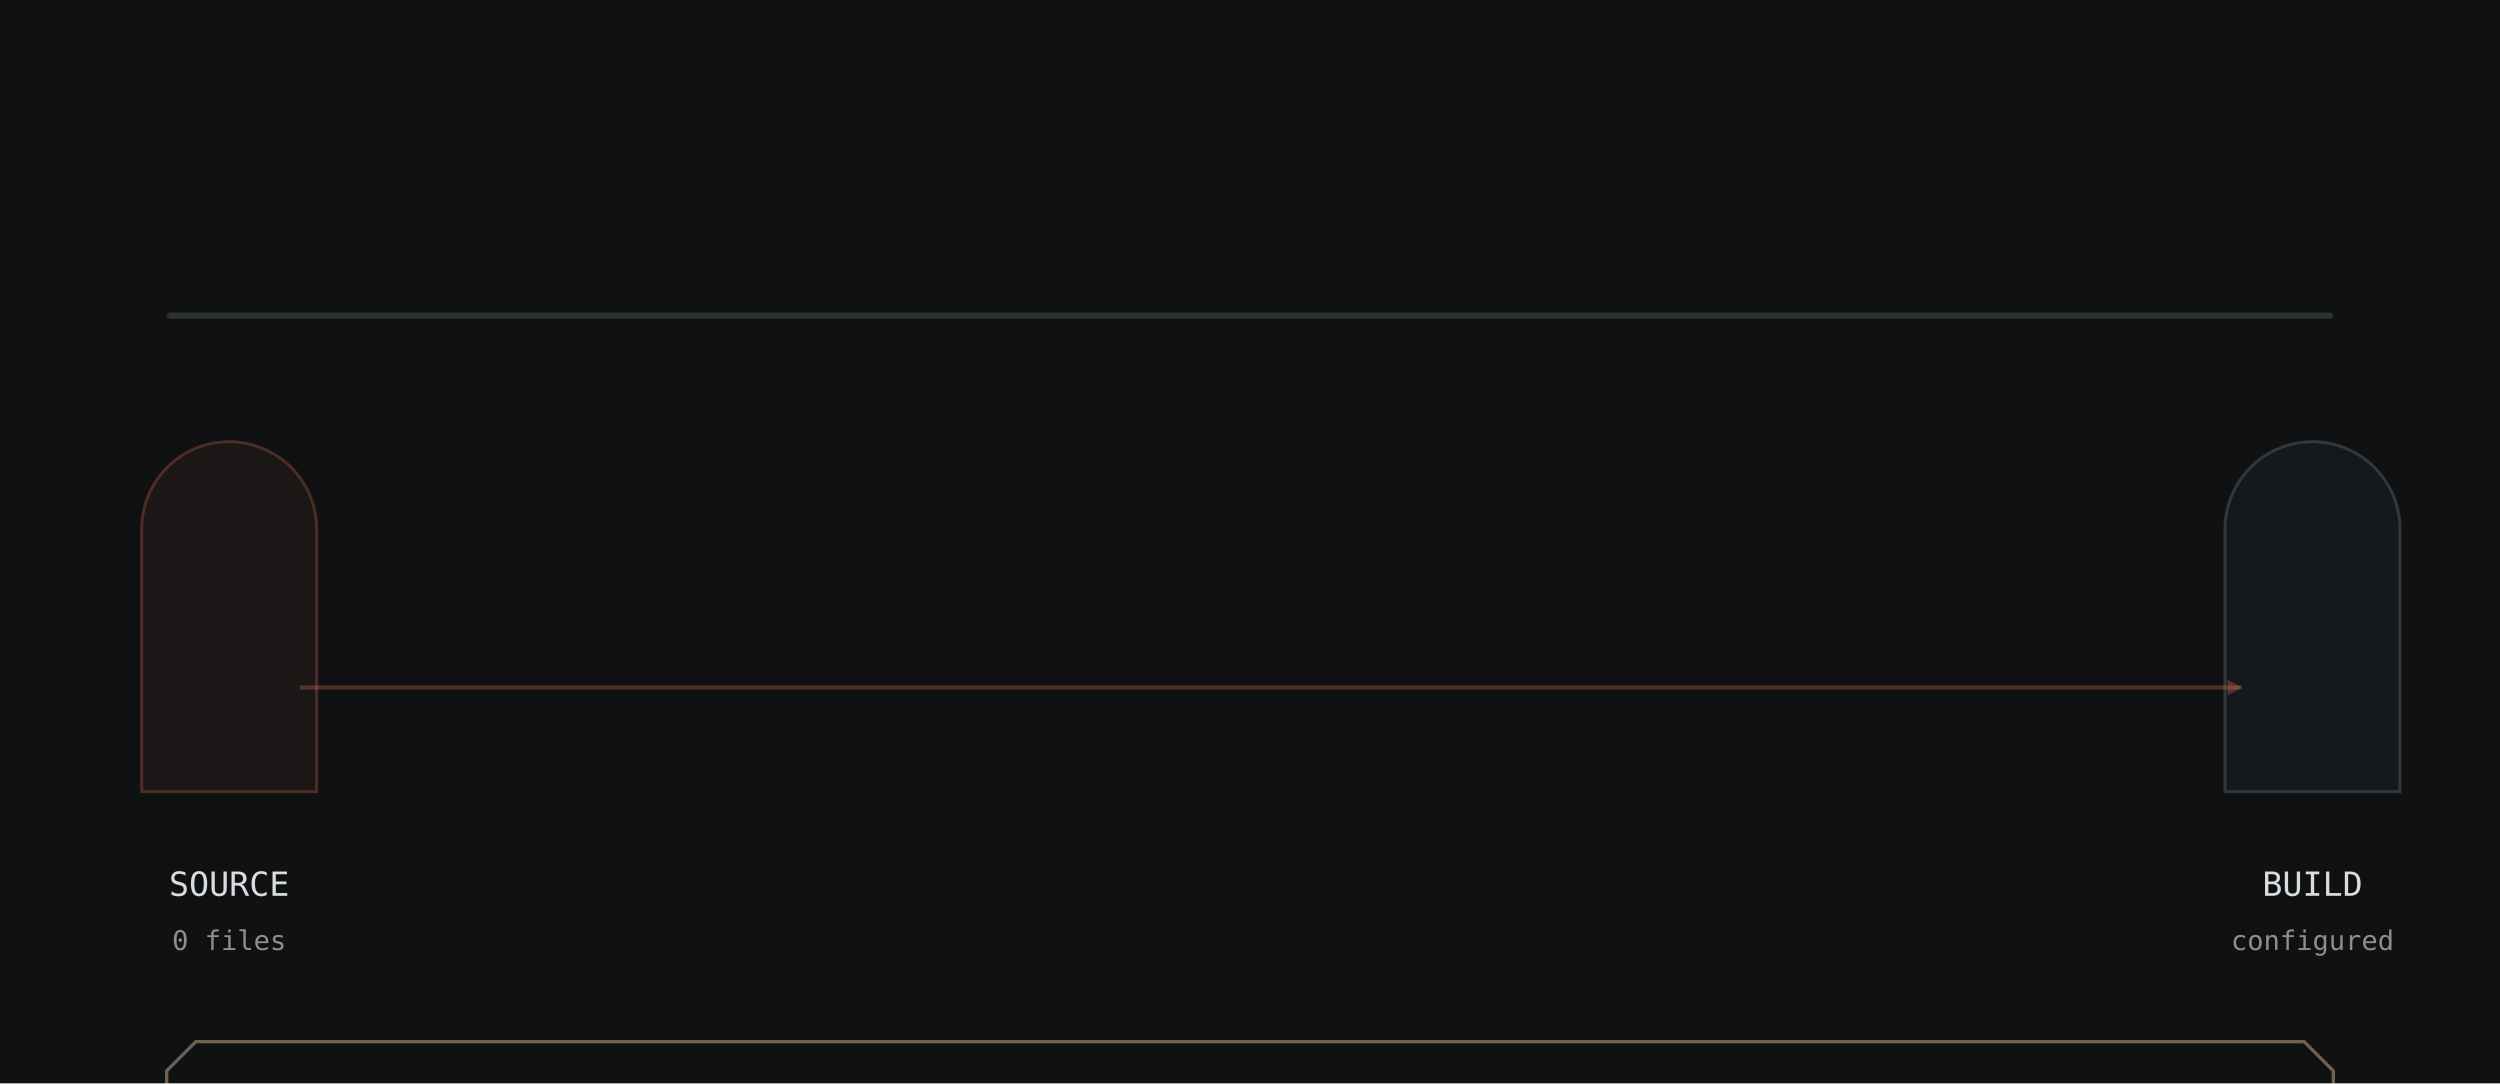
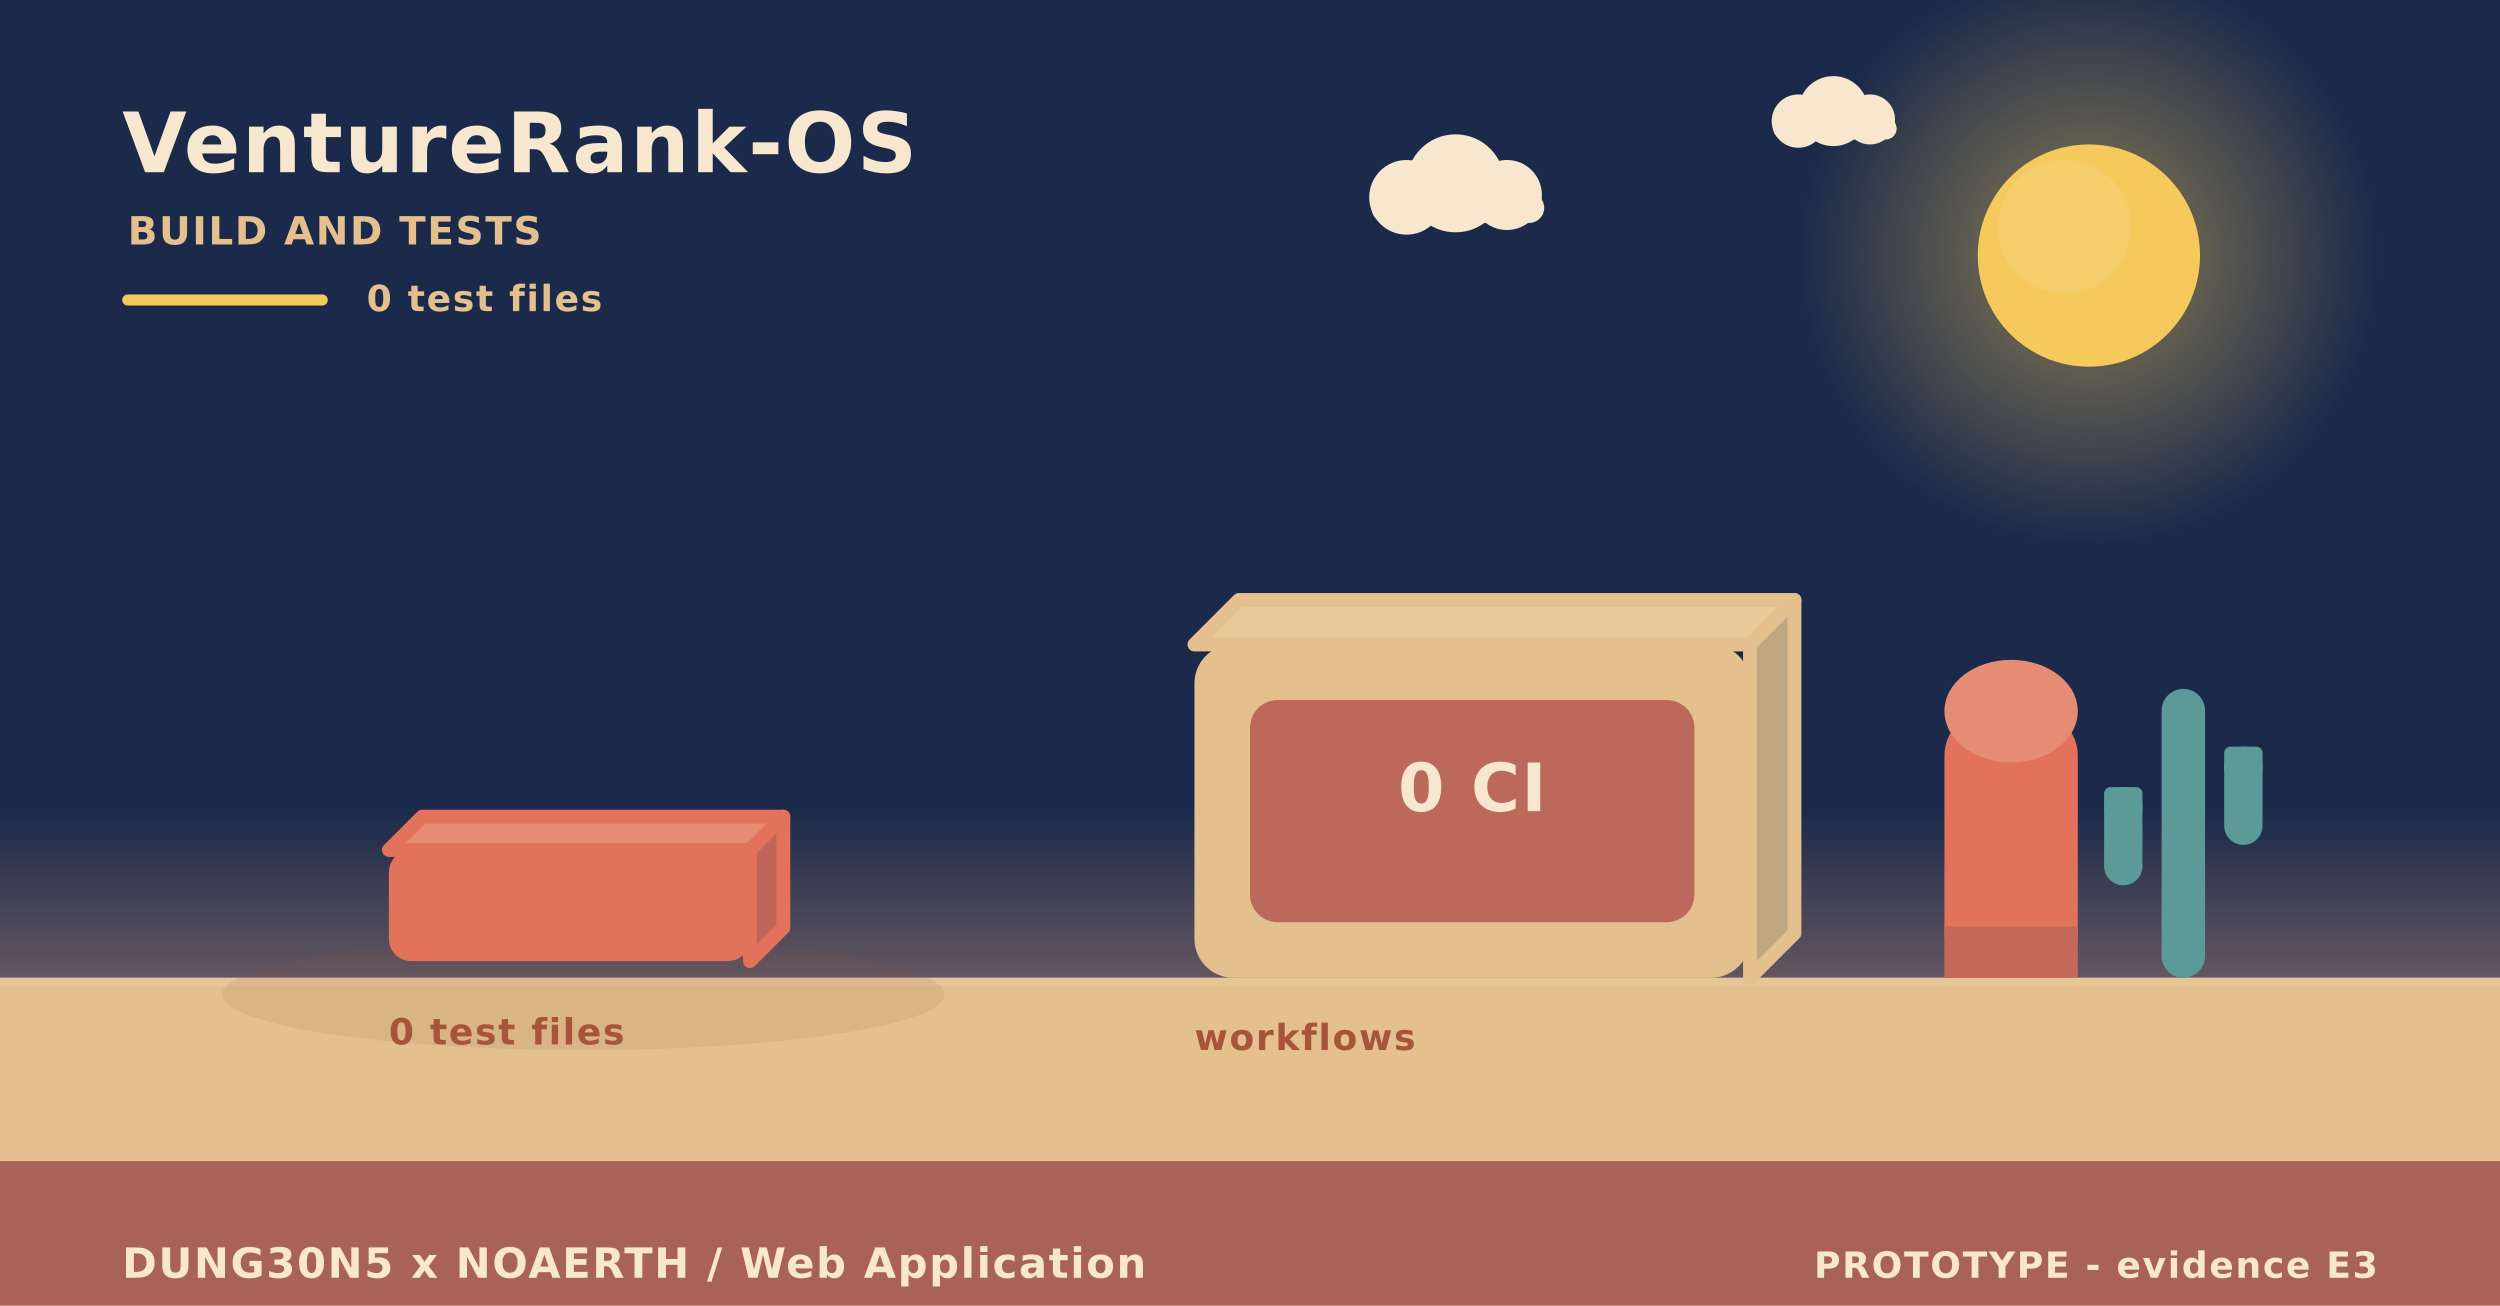
- <svg xmlns="http://www.w3.org/2000/svg" viewBox="0 0 1200 520" width="1200" height="520" role="img" aria-label="VentureRank-OS build evidence">
-   <rect width="1200" height="520" fill="#0f1113" />
-   <defs>
-     <linearGradient id="gb" x1="0" y1="0" x2="1" y2="1">
-       <stop offset="0%" stop-color="#ff7a5c" />
-       <stop offset="100%" stop-color="#9aa5b1" />
-     </linearGradient>
-   </defs>
-   <rect x="80.00" y="150.00" width="1040.00" height="3.00" rx="2.00" fill="rgba(241,243,245,0.140)" opacity="1.00" />
-   <path d="M68.00,380.00 L68.00,254.00 A42.00,42.00 0 0 1 152.00,254.00 L152.00,380.00 Z" fill="rgba(255,122,92,0.100)" opacity="0.55" stroke="rgba(255,122,92,0.450)" stroke-width="1.4" />
-   <polygon points="-192.26,189.00 -136.83,221.00 -136.83,157.00 -192.26,125.00" fill="#947d67" opacity="0.95" />
-   <polygon points="-247.68,221.00 -192.26,253.00 -192.26,189.00 -247.68,157.00" fill="#78818a" opacity="0.95" />
-   <polygon points="-192.26,125.00 -136.83,157.00 -192.26,189.00 -247.68,157.00" fill="#ff7a5c" opacity="0.95" />
-   <text x="110" y="430" font-family="ui-monospace,Menlo,monospace" font-size="16" fill="rgba(241,243,245,0.900)" text-anchor="middle">SOURCE</text>
-   <text x="110" y="456" font-family="ui-monospace,Menlo,monospace" font-size="13" fill="rgba(241,243,245,0.550)" text-anchor="middle">0 files</text>
-   <path d="M1068.00,380.00 L1068.00,254.00 A42.00,42.00 0 0 1 1152.00,254.00 L1152.00,380.00 Z" fill="rgba(154,165,177,0.100)" opacity="0.55" stroke="rgba(154,165,177,0.450)" stroke-width="1.4" />
-   <polygon points="673.77,689.00 729.19,721.00 729.19,657.00 673.77,625.00" fill="#947d67" opacity="0.95" />
-   <polygon points="618.34,721.00 673.77,753.00 673.77,689.00 618.34,657.00" fill="#78818a" opacity="0.95" />
-   <polygon points="673.77,625.00 729.19,657.00 673.77,689.00 618.34,657.00" fill="#9aa5b1" opacity="0.95" />
-   <text x="1110" y="430" font-family="ui-monospace,Menlo,monospace" font-size="16" fill="rgba(241,243,245,0.900)" text-anchor="middle">BUILD</text>
-   <text x="1110" y="456" font-family="ui-monospace,Menlo,monospace" font-size="13" fill="rgba(241,243,245,0.550)" text-anchor="middle">configured</text>
-   <line x1="144.00" y1="330.00" x2="1076.00" y2="330.00" stroke="rgba(255,122,92,0.500)" stroke-width="2.00" opacity="0.55" />
-   <polygon points="1076.00,330.00 1069.20,326.20 1069.20,333.80" fill="rgba(255,122,92,0.500)" opacity="0.55" />
-   <path d="M94.00,500.00 H1106.00 L1120.00,514.00 V546.00 L1106.00,560.00 H94.00 L80.00,546.00 V514.00 Z" fill="none" stroke="rgba(255,216,177,0.500)" stroke-width="1.60" opacity="0.80" />
-   <text x="600" y="536" font-family="ui-monospace,Menlo,monospace" font-size="16" fill="rgba(255,216,177,0.950)" text-anchor="middle">no test suite present in this repository — shown as measured, not implied</text>
+ <svg xmlns="http://www.w3.org/2000/svg" width="900" height="470" viewBox="0 0 900 470" role="img" aria-label="VentureRank-OS - how it is verified">
+   <linearGradient id="skyb" x1="0" y1="0" x2="0" y2="1">
+     <stop offset="0" stop-color="#1b2a4a" />
+     <stop offset="0.62" stop-color="#1b2a4a" />
+     <stop offset="1" stop-color="#f3ad8a" />
+   </linearGradient>
+   <rect width="900" height="470" fill="url(#skyb)" />
+   <radialGradient id="sunb">
+     <stop offset="0.35" stop-color="#f5c95c" stop-opacity="0.34" />
+     <stop offset="1" stop-color="#f5c95c" stop-opacity="0" />
+   </radialGradient>
+   <circle cx="752" cy="92" r="104" fill="url(#sunb)" />
+   <circle cx="752" cy="92" r="40" fill="#f5c95c" />
+   <circle cx="743.2" cy="81.6" r="24" fill="#f5d27e" opacity="0.5" />
+   <g>
+     <circle cx="524" cy="66" r="17.64" fill="#f6e7ce" />
+     <circle cx="506.36" cy="71.04" r="13.44" fill="#f6e7ce" />
+     <circle cx="542.48" cy="70.2" r="12.6" fill="#f6e7ce" />
+     <rect x="493.76" y="69.36" width="62.16" height="10.92" rx="5.46" fill="#f6e7ce" />
+   </g>
+   <g>
+     <circle cx="660" cy="40" r="12.6" fill="#f6e7ce" />
+     <circle cx="647.4" cy="43.6" r="9.6" fill="#f6e7ce" />
+     <circle cx="673.2" cy="43" r="9" fill="#f6e7ce" />
+     <rect x="638.4" y="42.4" width="44.4" height="7.8" rx="3.9" fill="#f6e7ce" />
+   </g>
+   <rect x="0" y="352" width="900" height="118" fill="#e3c08d" />
+   <rect x="0" y="352" width="900" height="3" fill="#e6c596" />
+   <text x="44" y="62" font-family="Verdana,DejaVu Sans,sans-serif" font-size="30" font-weight="700" letter-spacing="0.6" fill="#f6e7ce" text-anchor="start">VentureRank-OS</text>
+   <text x="46" y="88" font-family="Verdana,DejaVu Sans,sans-serif" font-size="14" font-weight="700" letter-spacing="0.6" fill="#e3c08d" text-anchor="start">BUILD AND TESTS</text>
+   <rect x="44" y="106" width="74" height="4" rx="2" fill="#f5c95c" />
+   <text x="132" y="112" font-family="Verdana,DejaVu Sans,sans-serif" font-size="13" font-weight="700" letter-spacing="0.6" fill="#e3c08d" text-anchor="start">0 test files</text>
+   <ellipse cx="210" cy="358" rx="130" ry="20" fill="rgba(138,90,68,0.11)" />
+   <path d="M140,306 L270,306 L282,294 L152,294 Z" fill="#e68c74" stroke="#e2725b" stroke-width="5" stroke-linejoin="round" />
+   <path d="M270,306 L282,294 L282,334 L270,346 Z" fill="#c06658" stroke="#e2725b" stroke-width="5" stroke-linejoin="round" />
+   <rect x="140" y="306" width="130" height="40" rx="8" fill="#e2725b" />
+   <text x="140" y="376" font-family="Verdana,DejaVu Sans,sans-serif" font-size="13" font-weight="700" letter-spacing="0.6" fill="#a8543c" text-anchor="start">0 test files</text>
+   <path d="M430,232 L630,232 L646,216 L446,216 Z" fill="#e7c99b" stroke="#e3c08d" stroke-width="5" stroke-linejoin="round" />
+   <path d="M630,232 L646,216 L646,336 L630,352 Z" fill="#c1a682" stroke="#e3c08d" stroke-width="5" stroke-linejoin="round" />
+   <rect x="430" y="232" width="200" height="120" rx="14" fill="#e3c08d" />
+   <rect x="450" y="252" width="160" height="80" rx="10" fill="#ba6458" opacity="0.94" />
+   <text x="530" y="292" font-family="Verdana,DejaVu Sans,sans-serif" font-size="24" font-weight="700" letter-spacing="0.6" fill="#f6e7ce" text-anchor="middle">0 CI</text>
+   <text x="430" y="378" font-family="Verdana,DejaVu Sans,sans-serif" font-size="13" font-weight="700" letter-spacing="0.6" fill="#a8543c" text-anchor="start">workflows</text>
+   <rect x="700" y="256" width="48" height="96" rx="16" fill="#e2725b" />
+   <ellipse cx="724" cy="256" rx="24" ry="18.46" fill="#e68c74" />
+   <rect x="700" y="333.54" width="48" height="18.46" fill="#c66859" />
+   <rect x="778.18" y="248" width="15.64" height="104" rx="7.82" fill="#5b9a97" />
+   <rect x="757.48" y="283.36" width="13.8" height="35.36" rx="6.9" fill="#5b9a97" />
+   <rect x="757.48" y="283.36" width="13.8" height="10.4" rx="2.3" fill="#5b9a97" />
+   <rect x="800.72" y="268.8" width="13.8" height="35.36" rx="6.9" fill="#5b9a97" />
+   <rect x="800.72" y="268.8" width="13.8" height="10.4" rx="2.3" fill="#5b9a97" />
+   <rect x="0" y="418" width="900" height="52" rx="0" fill="#a65c56" opacity="0.94" />
+   <text x="44" y="460" font-family="Verdana,DejaVu Sans,sans-serif" font-size="15" font-weight="700" letter-spacing="0.6" fill="#f6e7ce" text-anchor="start">DUNG30N5 x NOAERTH  /  Web Application</text>
+   <text x="856" y="460" font-family="Verdana,DejaVu Sans,sans-serif" font-size="13" font-weight="700" letter-spacing="0.6" fill="#f6e7ce" text-anchor="end">PROTOTYPE  -  evidence E3</text>
</svg>
